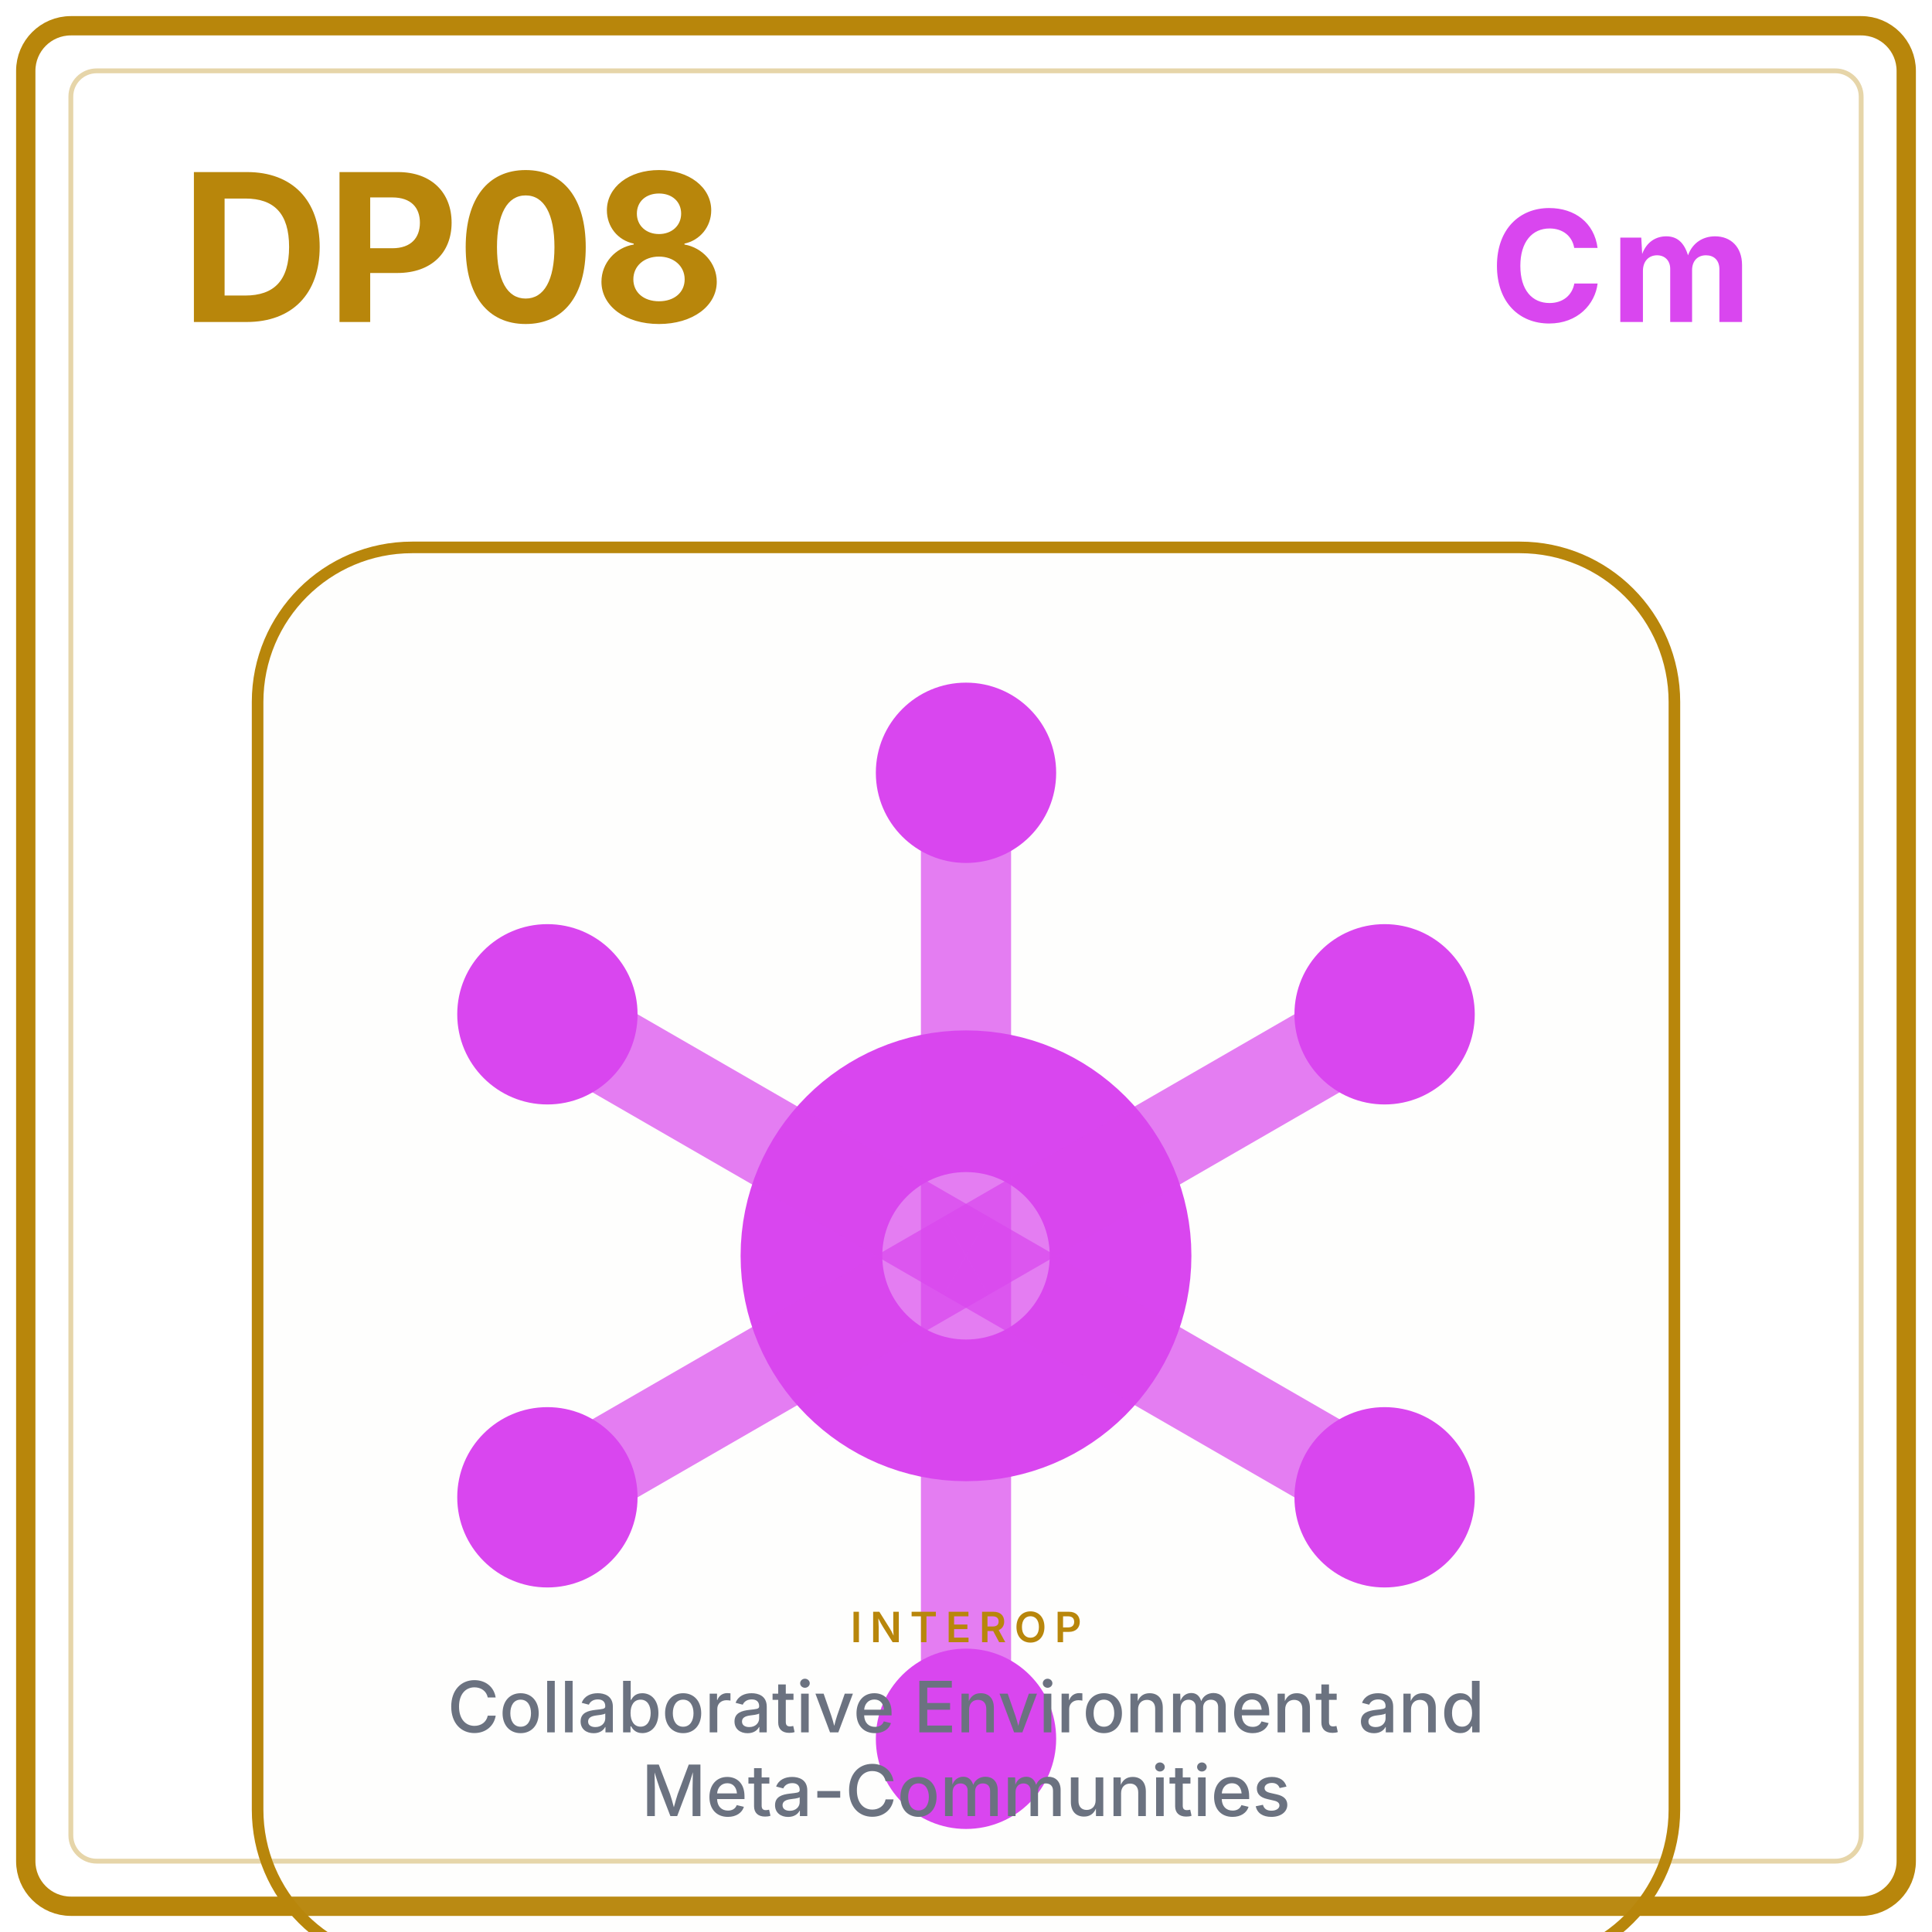
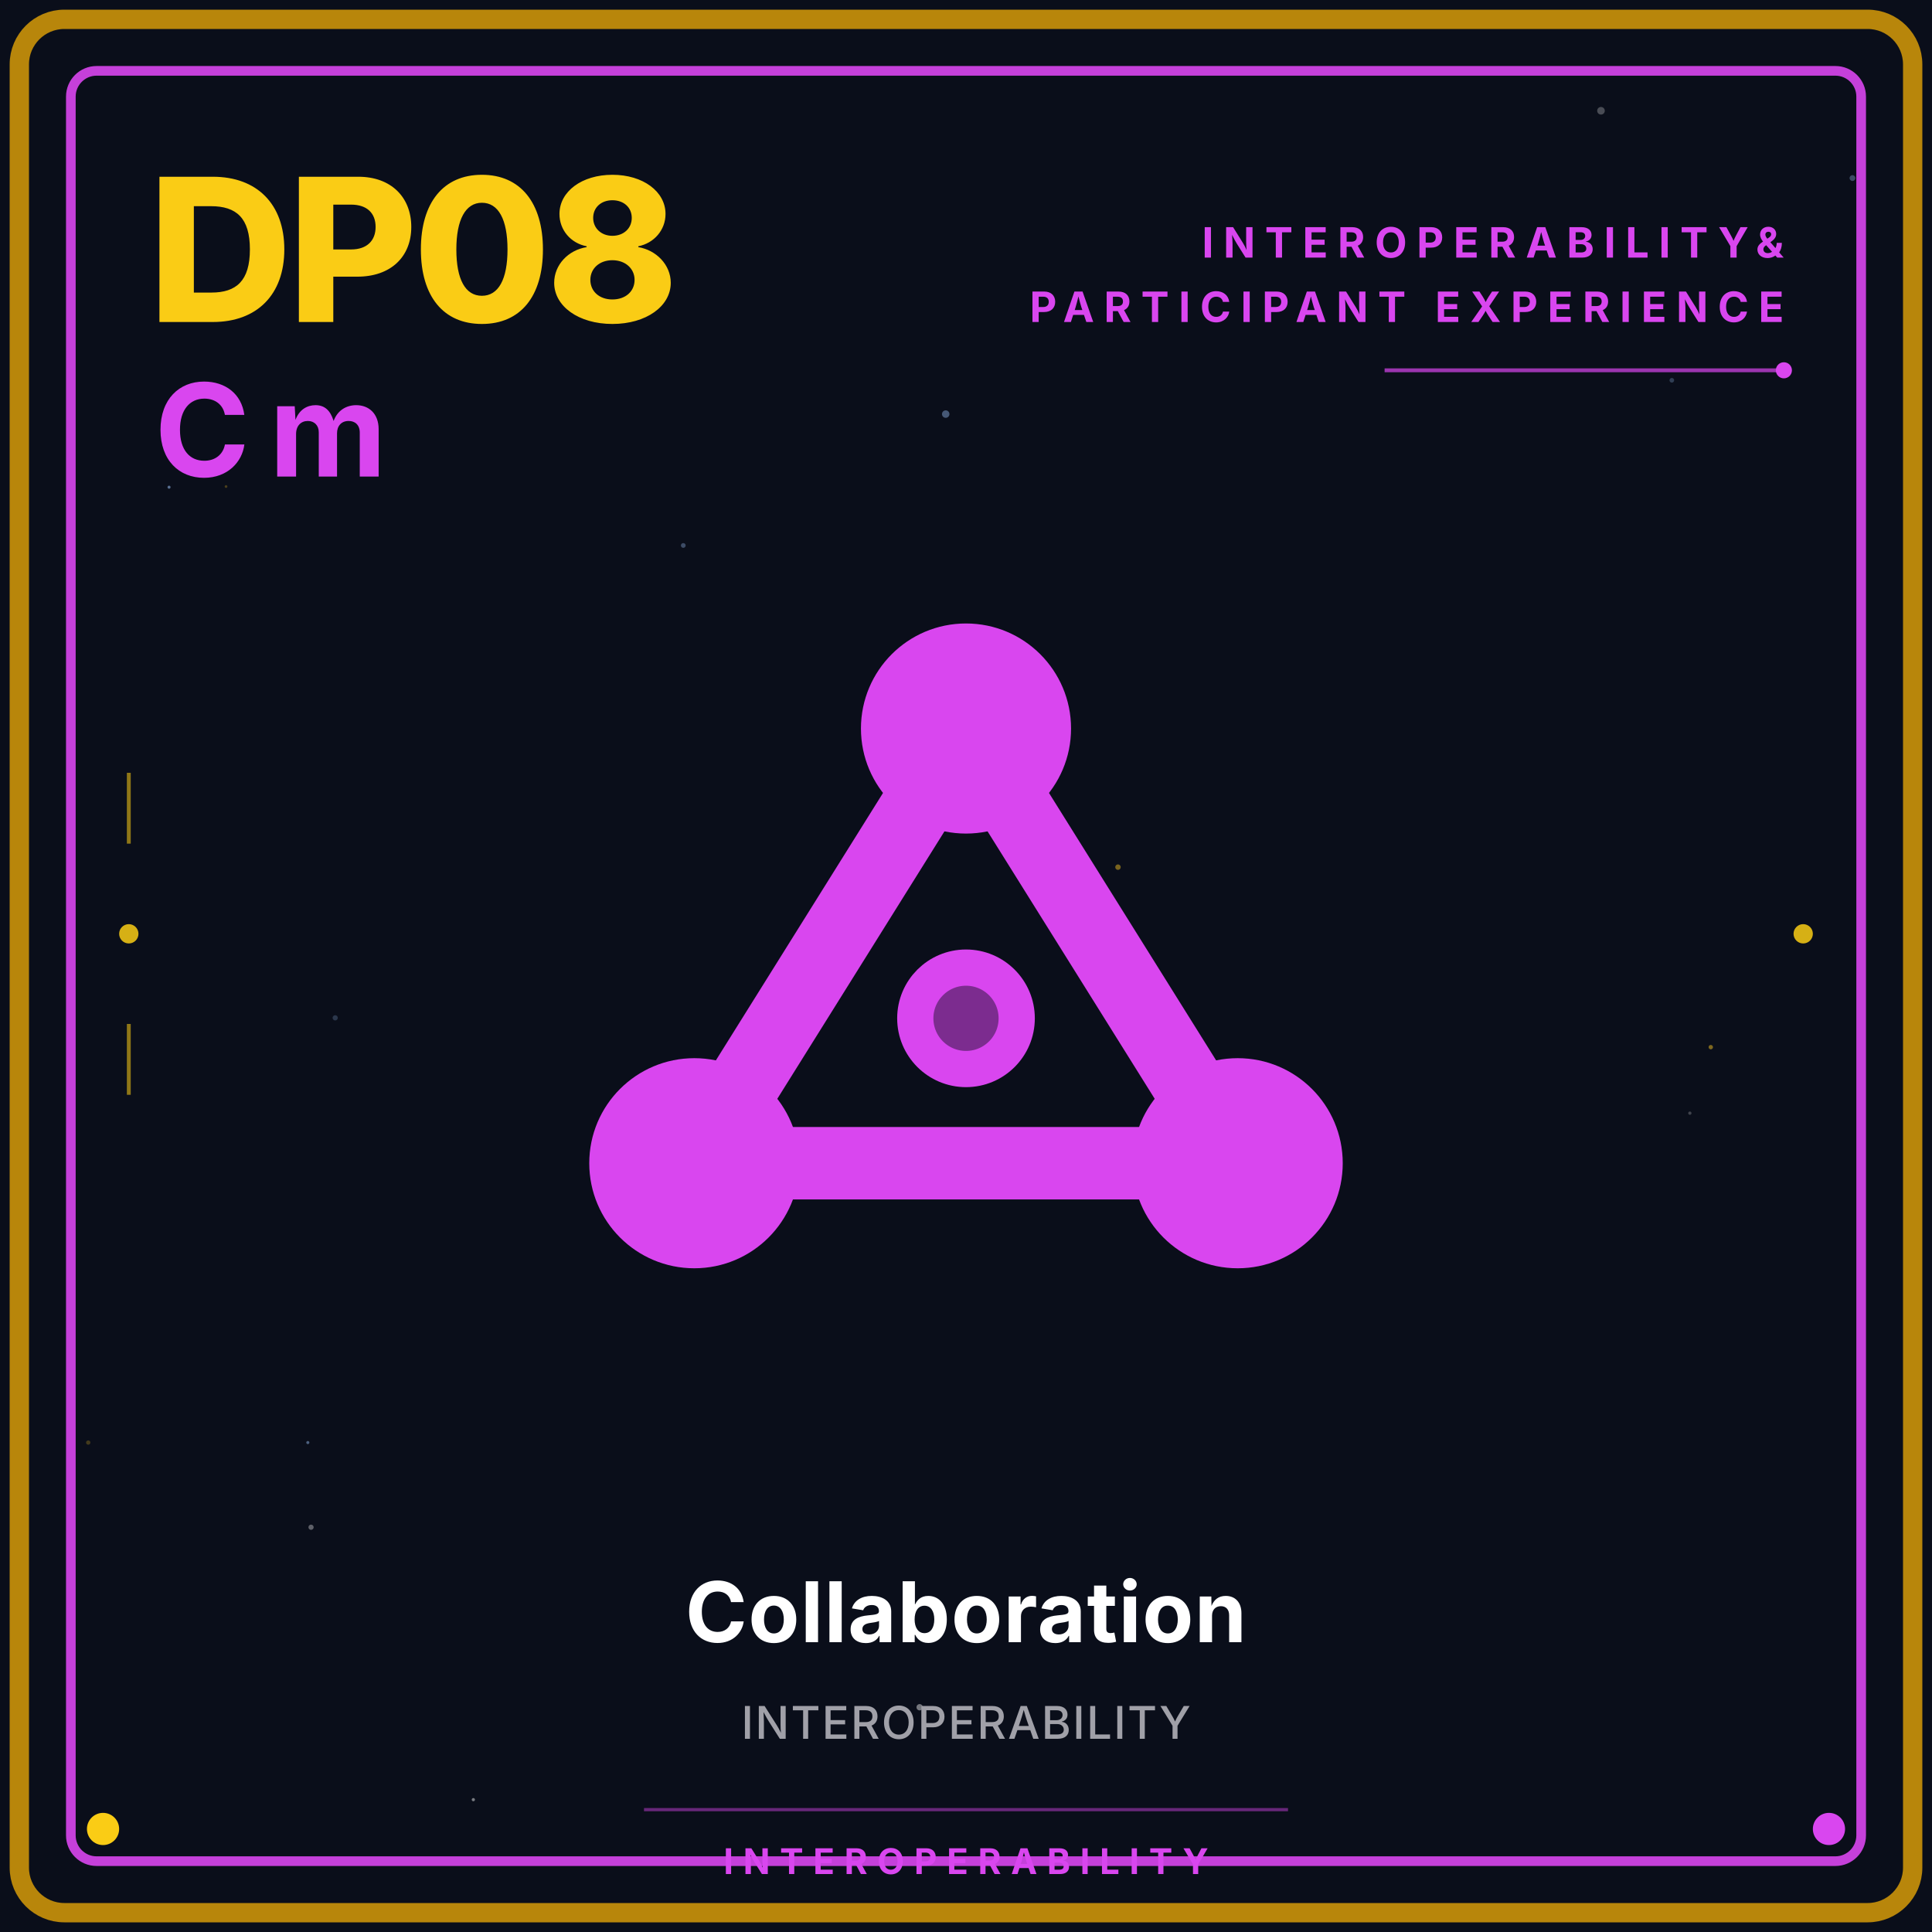
<svg xmlns="http://www.w3.org/2000/svg" viewBox="0 0 600 600" width="600" height="600" role="img" aria-labelledby="t">
-   <rect width="600" height="600" fill="#ffffff" />
-   <rect x="8" y="8" width="584" height="584" rx="14" fill="none" stroke="#b8860b" stroke-width="6" />
-   <rect x="22" y="22" width="556" height="556" rx="8" fill="none" stroke="#b8860b" stroke-width="1.5" stroke-opacity="0.35" />
-   <text x="56" y="100" font-family="Inter, &quot;SF Pro Text&quot;, &quot;Segoe UI&quot;, system-ui, sans-serif" font-size="64" font-weight="700" fill="#b8860b" letter-spacing="-1">DP08</text>
-   <text x="544" y="100" font-family="Inter, &quot;SF Pro Text&quot;, &quot;Segoe UI&quot;, system-ui, sans-serif" font-size="48" font-weight="700" fill="#d946ef" text-anchor="end" letter-spacing="2">Cm</text>
-   <svg x="60" y="150" width="480" height="480" viewBox="0 0 24 24" fill="none">
-     <rect x="1.0" y="1.0" width="22" height="22" rx="2.4" fill="#f5e9c8" fill-opacity="0.04" stroke="#b8860b" stroke-width="0.18" />
-     <circle cx="12" cy="12" r="2.4" fill="none" stroke="#d946ef" stroke-width="2.2" stroke-opacity="1.0" />
-     <line x1="12" y1="12" x2="12.00" y2="4.50" stroke="#d946ef" stroke-width="1.4" stroke-opacity="0.7" />
-     <circle cx="12.0" cy="4.5" r="1.4" fill="#d946ef" stroke="none" stroke-width="2.2" stroke-opacity="1.0" />
-     <line x1="12" y1="12" x2="18.50" y2="8.25" stroke="#d946ef" stroke-width="1.4" stroke-opacity="0.7" />
-     <circle cx="18.5" cy="8.25" r="1.4" fill="#d946ef" stroke="none" stroke-width="2.2" stroke-opacity="1.0" />
-     <line x1="12" y1="12" x2="18.50" y2="15.75" stroke="#d946ef" stroke-width="1.4" stroke-opacity="0.7" />
-     <circle cx="18.5" cy="15.75" r="1.4" fill="#d946ef" stroke="none" stroke-width="2.2" stroke-opacity="1.0" />
-     <line x1="12" y1="12" x2="12.00" y2="19.50" stroke="#d946ef" stroke-width="1.4" stroke-opacity="0.7" />
-     <circle cx="12.0" cy="19.5" r="1.4" fill="#d946ef" stroke="none" stroke-width="2.2" stroke-opacity="1.0" />
-     <line x1="12" y1="12" x2="5.50" y2="15.75" stroke="#d946ef" stroke-width="1.4" stroke-opacity="0.7" />
-     <circle cx="5.5" cy="15.75" r="1.4" fill="#d946ef" stroke="none" stroke-width="2.2" stroke-opacity="1.0" />
-     <line x1="12" y1="12" x2="5.50" y2="8.25" stroke="#d946ef" stroke-width="1.4" stroke-opacity="0.7" />
-     <circle cx="5.5" cy="8.25" r="1.4" fill="#d946ef" stroke="none" stroke-width="2.2" stroke-opacity="1.0" />
+   <rect width="600" height="600" fill="#0a0e1a" />
+   <circle cx="147.0" cy="558.9" r="0.5" fill="#ffffff" fill-opacity="0.45" />
+   <circle cx="96.6" cy="474.3" r="0.81" fill="#ffffff" fill-opacity="0.34" />
+   <circle cx="277.1" cy="273.8" r="0.8" fill="#e8b923" fill-opacity="0.27" />
+   <circle cx="70.2" cy="151.1" r="0.42" fill="#e8b923" fill-opacity="0.29" />
+   <circle cx="285.6" cy="530.2" r="0.98" fill="#ffffff" fill-opacity="0.43" />
+   <circle cx="575.3" cy="55.3" r="0.9" fill="#a0c8ff" fill-opacity="0.33" />
+   <circle cx="52.5" cy="151.3" r="0.47" fill="#a0c8ff" fill-opacity="0.52" />
+   <circle cx="524.8" cy="345.7" r="0.51" fill="#ffffff" fill-opacity="0.22" />
+   <circle cx="293.7" cy="128.6" r="1.16" fill="#a0c8ff" fill-opacity="0.4" />
+   <circle cx="347.2" cy="269.3" r="0.85" fill="#e8b923" fill-opacity="0.5" />
+   <circle cx="95.6" cy="448.0" r="0.48" fill="#a0c8ff" fill-opacity="0.44" />
+   <circle cx="219.9" cy="380.6" r="0.8" fill="#e8b923" fill-opacity="0.42" />
+   <circle cx="104.1" cy="316.1" r="0.81" fill="#a0c8ff" fill-opacity="0.22" />
+   <circle cx="531.3" cy="325.2" r="0.68" fill="#e8b923" fill-opacity="0.52" />
+   <circle cx="212.2" cy="169.4" r="0.74" fill="#a0c8ff" fill-opacity="0.33" />
+   <circle cx="519.2" cy="118.1" r="0.72" fill="#a0c8ff" fill-opacity="0.26" />
+   <circle cx="497.2" cy="34.4" r="1.18" fill="#ffffff" fill-opacity="0.26" />
+   <circle cx="27.4" cy="448.0" r="0.67" fill="#e8b923" fill-opacity="0.26" />
+   <rect x="6" y="6" width="588" height="588" rx="14" fill="none" stroke="#b8860b" stroke-width="6" />
+   <rect x="22" y="22" width="556" height="556" rx="8" fill="none" stroke="#d946ef" stroke-width="3" stroke-opacity="0.9" />
+   <text x="46" y="100" font-family="'Inter','SF Pro Display','Segoe UI','Liberation Sans','DejaVu Sans',system-ui,sans-serif" font-size="62" font-weight="800" fill="#facc15" letter-spacing="-1.5">DP08</text>
+   <text x="48" y="148" font-family="'Inter','SF Pro Display','Segoe UI','Liberation Sans','DejaVu Sans',system-ui,sans-serif" font-size="40" font-weight="700" fill="#d946ef" letter-spacing="6">Cm</text>
+   <text x="554" y="80" font-family="'Inter','SF Pro Display','Segoe UI','Liberation Sans','DejaVu Sans',system-ui,sans-serif" font-size="13" font-weight="700" fill="#d946ef" letter-spacing="3" text-anchor="end">INTEROPERABILITY&amp;</text>
+   <text x="554" y="100" font-family="'Inter','SF Pro Display','Segoe UI','Liberation Sans','DejaVu Sans',system-ui,sans-serif" font-size="13" font-weight="700" fill="#d946ef" letter-spacing="3" text-anchor="end">PARTICIPANT EXPERIENCE</text>
+   <line x1="430" y1="115" x2="554" y2="115" stroke="#d946ef" stroke-width="1.2" stroke-opacity="0.7" />
+   <circle cx="554" cy="115" r="2.5" fill="#d946ef" />
+   <circle cx="40" cy="290" r="3" fill="#facc15" fill-opacity="0.85" />
+   <line x1="40" y1="240" x2="40" y2="262" stroke="#facc15" stroke-width="1.2" stroke-opacity="0.55" />
+   <line x1="40" y1="318" x2="40" y2="340" stroke="#facc15" stroke-width="1.2" stroke-opacity="0.55" />
+   <circle cx="560" cy="290" r="3" fill="#facc15" fill-opacity="0.85" />
+   <svg x="165" y="170" width="270" height="270" viewBox="0 0 24 24" fill="none" stroke="#d946ef">
+     <path d="M12 5 L19.5 17 L4.5 17 Z" stroke="#d946ef" stroke-width="2" fill="none" stroke-linejoin="round" />
+     <circle cx="12" cy="5" r="2.4" fill="#d946ef" />
+     <circle cx="19.5" cy="17" r="2.4" fill="#d946ef" />
+     <circle cx="4.5" cy="17" r="2.4" fill="#d946ef" />
+     <circle cx="12" cy="13" r="1.4" fill="#d946ef" fill-opacity="0.55" />
  </svg>
-   <text x="300" y="538" font-family="Inter, &quot;SF Pro Text&quot;, &quot;Segoe UI&quot;, system-ui, sans-serif" font-size="22" font-weight="500" fill="#6b7280" text-anchor="middle">Collaborative Environment and</text>
-   <text x="300" y="564" font-family="Inter, &quot;SF Pro Text&quot;, &quot;Segoe UI&quot;, system-ui, sans-serif" font-size="22" font-weight="500" fill="#6b7280" text-anchor="middle">Meta-Communities</text>
-   <text x="300" y="510" font-family="Inter, &quot;SF Pro Text&quot;, &quot;Segoe UI&quot;, system-ui, sans-serif" font-size="13" font-weight="600" fill="#b8860b" text-anchor="middle" letter-spacing="2.5">INTEROP</text>
+   <text x="300" y="510" font-family="'Inter','SF Pro Display','Segoe UI','Liberation Sans','DejaVu Sans',system-ui,sans-serif" font-size="26" font-weight="700" fill="#ffffff" text-anchor="middle" letter-spacing="0.3">Collaboration</text>
+   <text x="300" y="540" font-family="'Inter','SF Pro Display','Segoe UI','Liberation Sans','DejaVu Sans',system-ui,sans-serif" font-size="14" font-weight="500" fill="#a0a0a8" text-anchor="middle" letter-spacing="0.5">INTEROPERABILITY</text>
+   <line x1="200" y1="562" x2="400" y2="562" stroke="#d946ef" stroke-width="1" stroke-opacity="0.45" />
+   <text x="300" y="582" font-family="'Inter','SF Pro Display','Segoe UI','Liberation Sans','DejaVu Sans',system-ui,sans-serif" font-size="11" font-weight="700" fill="#d946ef" letter-spacing="3" text-anchor="middle">INTEROPERABILITY</text>
+   <circle cx="32" cy="568" r="5" fill="#facc15" />
+   <circle cx="568" cy="568" r="5" fill="#d946ef" />
</svg>
